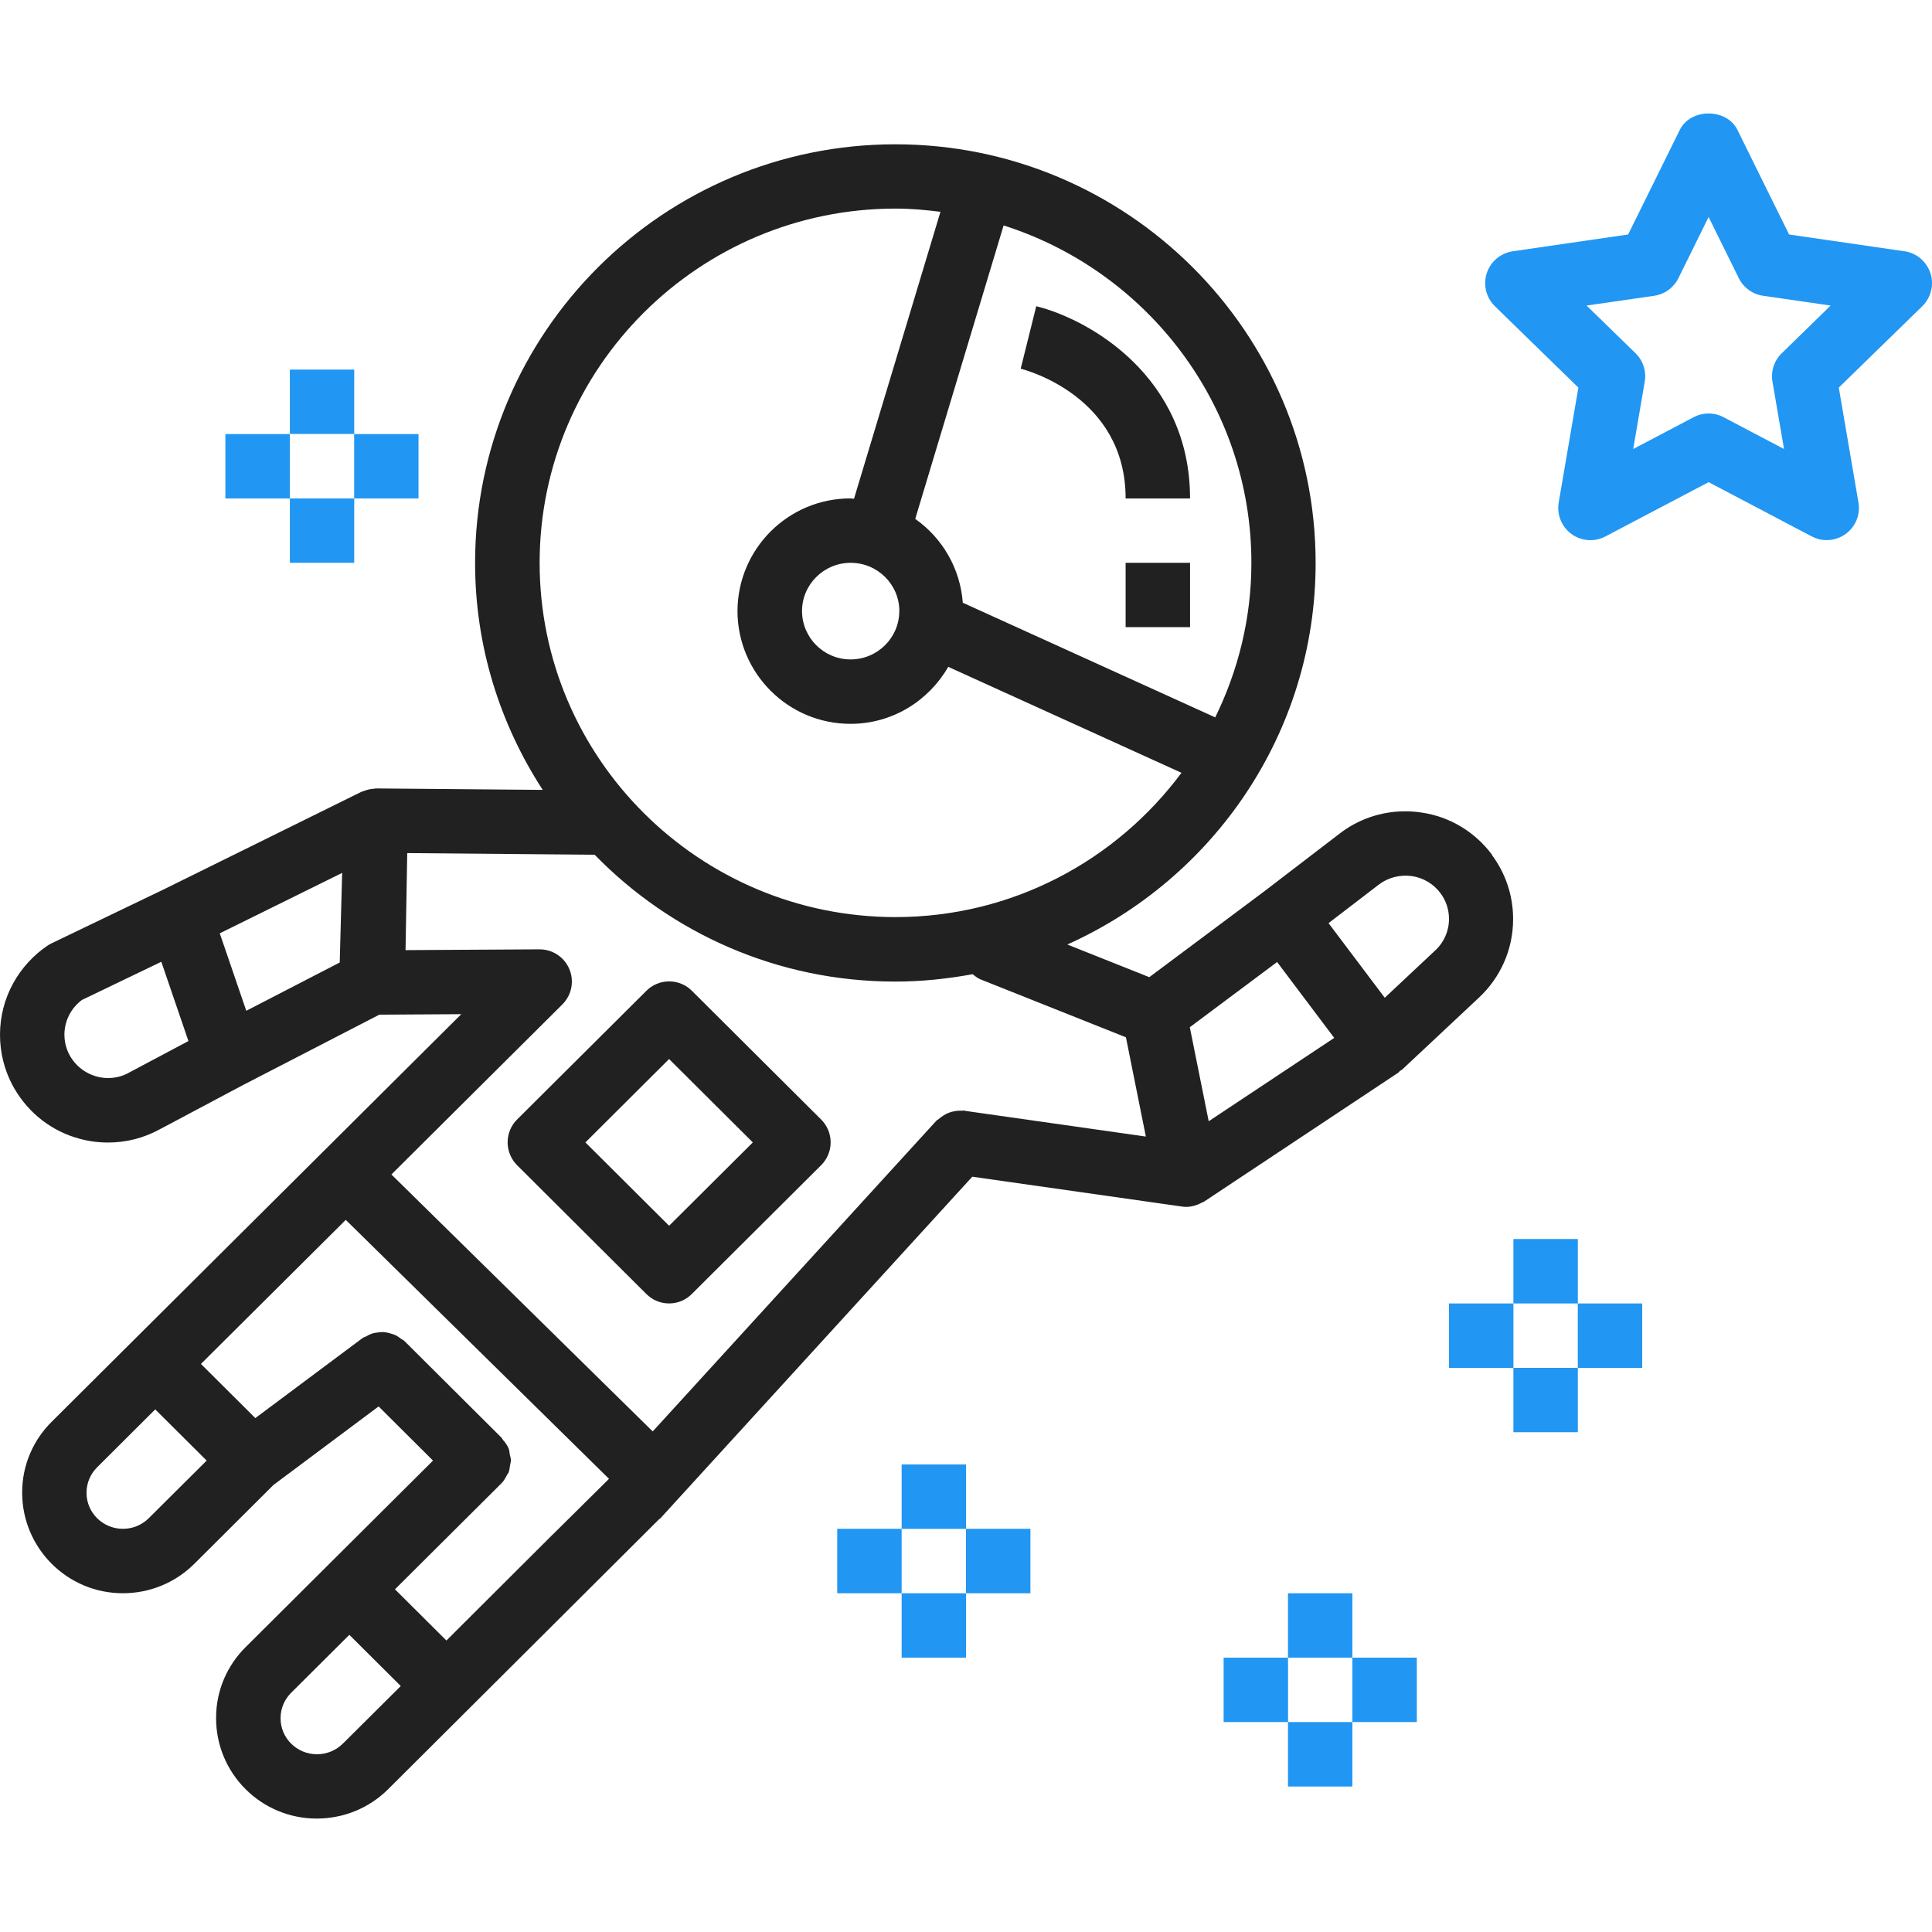
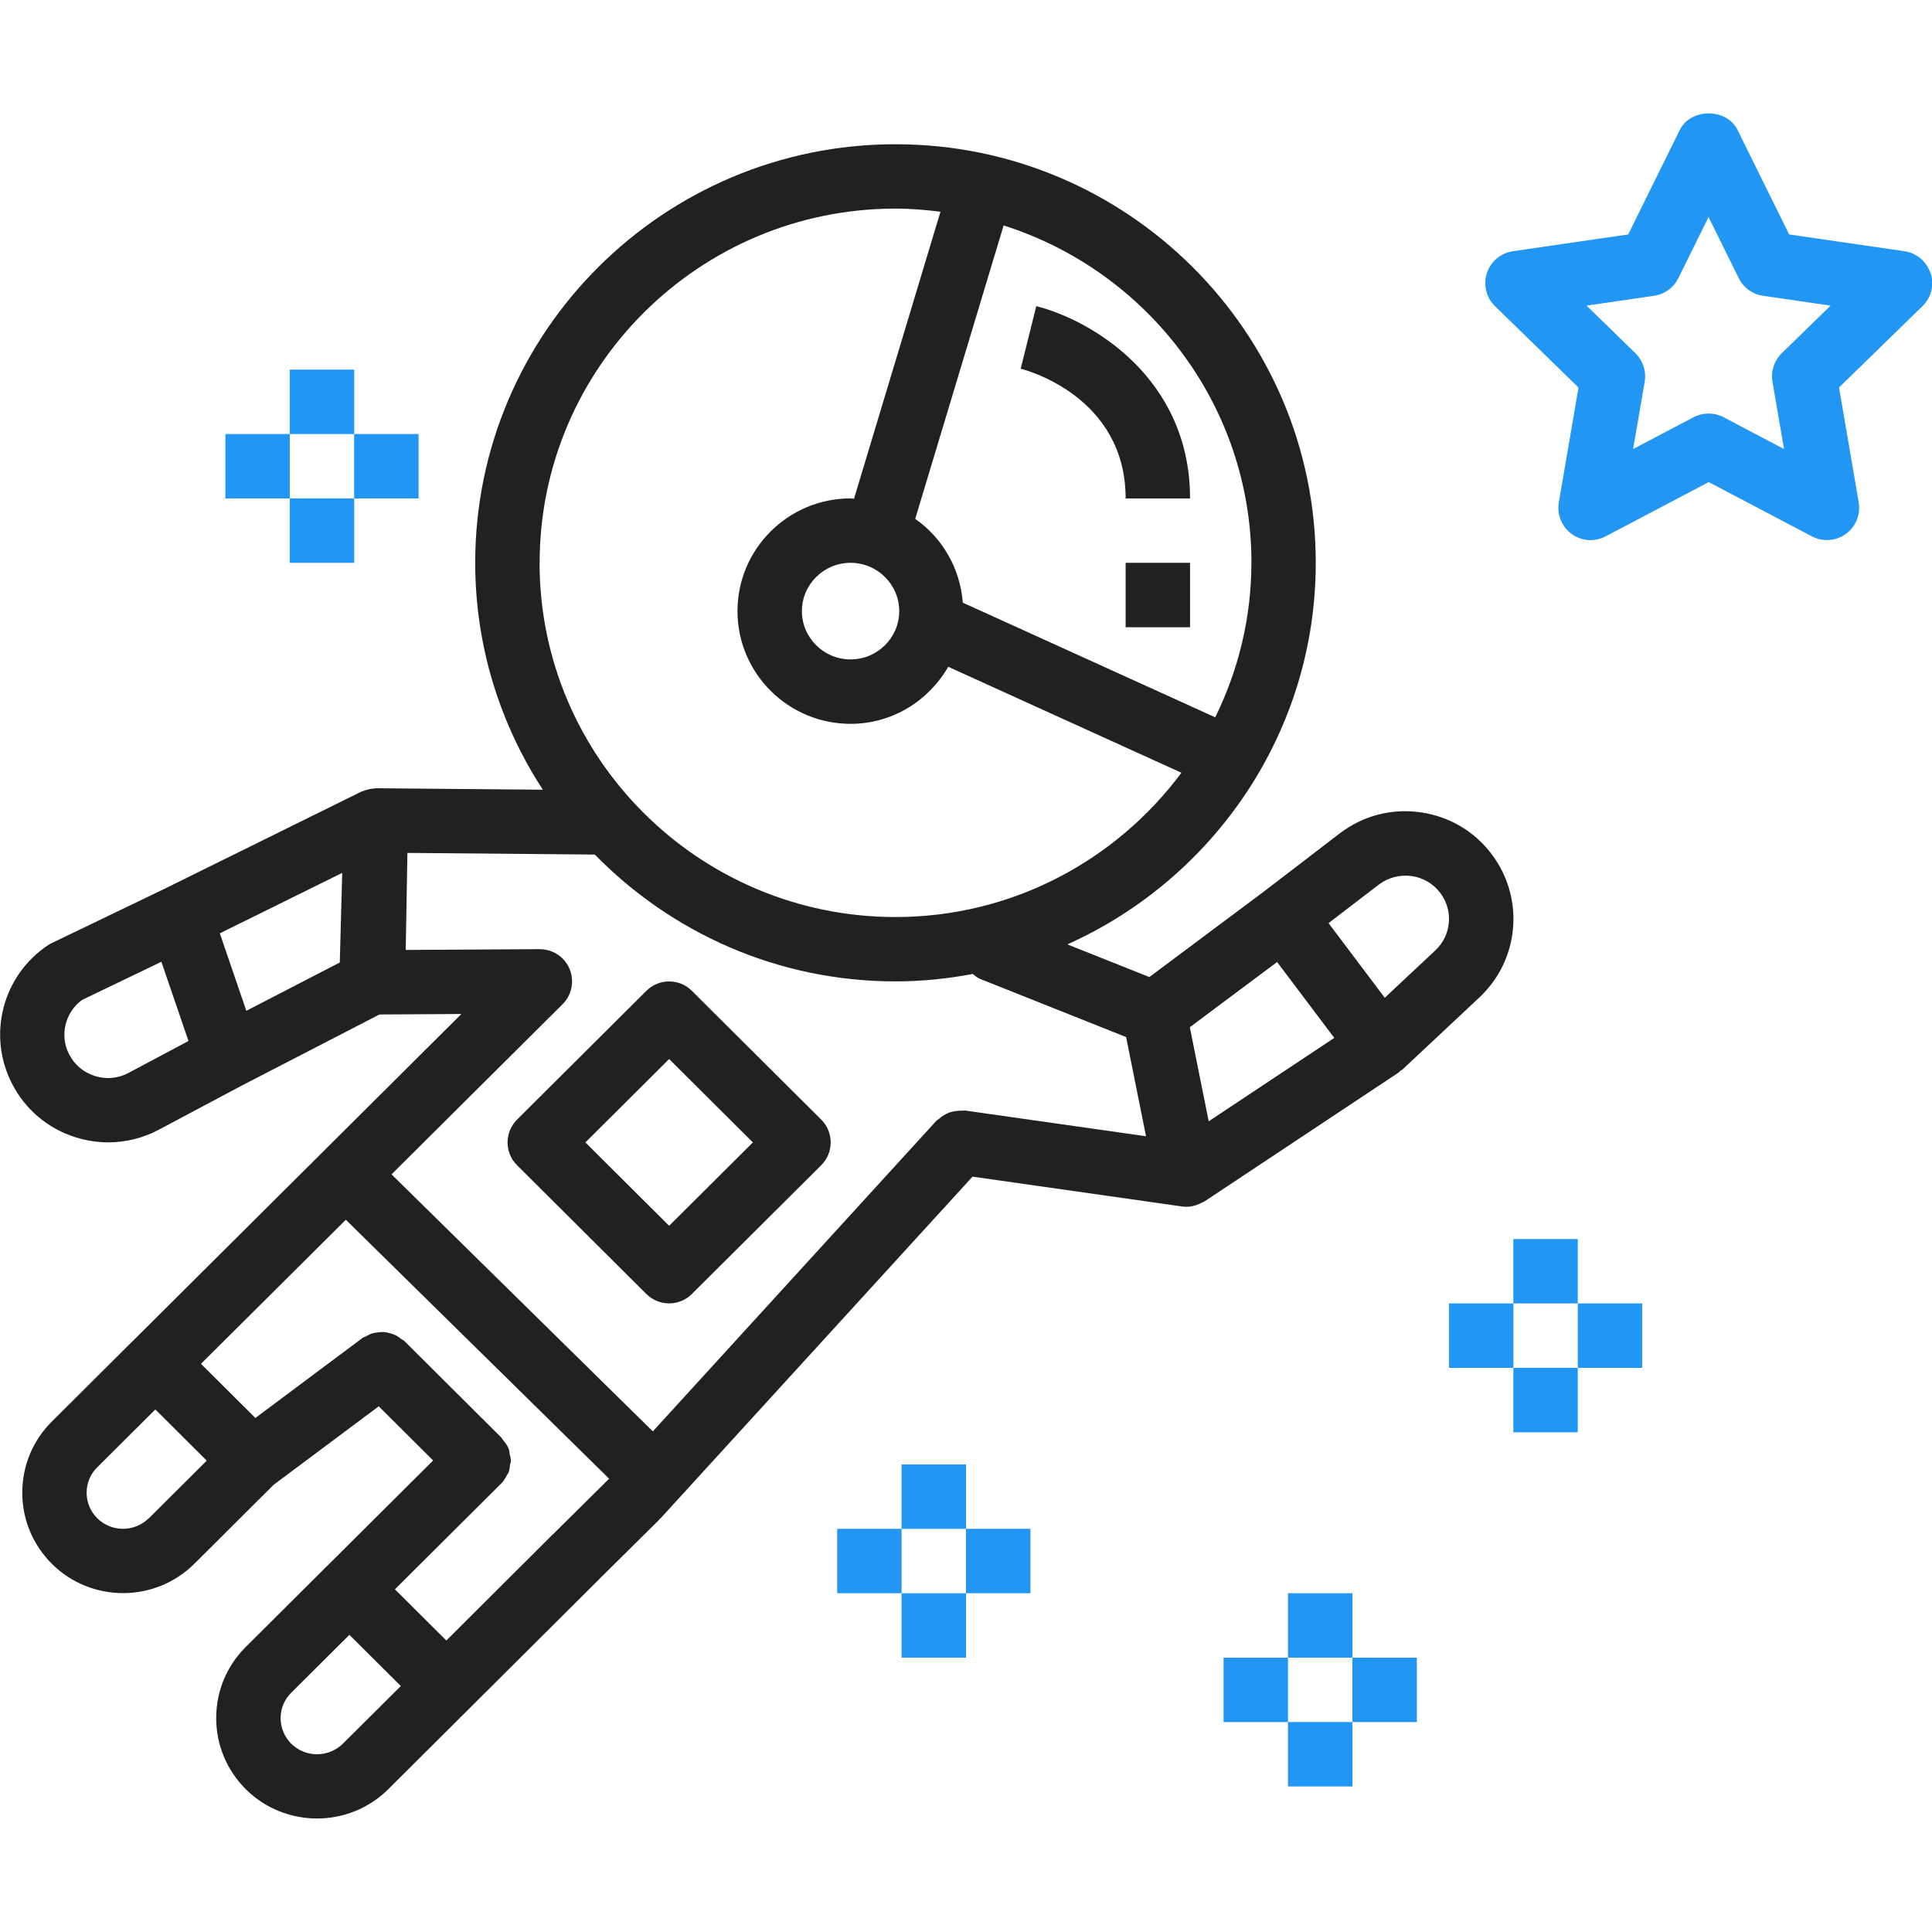
<svg xmlns="http://www.w3.org/2000/svg" version="1.1" width="32" height="32" viewBox="0 0 32 32">
-   <path fill="#2196f3" d="M31.974 4.524c-0.064-0.191-0.227-0.332-0.427-0.362l-0.003-0-1.911-0.278-0.855-1.731c-0.179-0.365-0.777-0.365-0.956 0l-0.855 1.731-1.911 0.278c-0.26 0.039-0.457 0.26-0.457 0.528 0 0.15 0.062 0.285 0.161 0.382l1.383 1.348-0.326 1.903c-0.034 0.2 0.048 0.402 0.212 0.522 0.166 0.12 0.383 0.135 0.562 0.040l1.709-0.899 1.709 0.899c0.072 0.038 0.157 0.061 0.247 0.061 0.295 0 0.534-0.239 0.534-0.534 0-0.031-0.003-0.062-0.008-0.092l0 0.003-0.326-1.903 1.383-1.348c0.099-0.097 0.161-0.233 0.161-0.382 0-0.059-0.009-0.115-0.027-0.168l0.001 0.004zM29.511 5.851c-0.126 0.122-0.183 0.299-0.153 0.472l0.191 1.114-1-0.526c-0.072-0.039-0.158-0.062-0.249-0.062s-0.177 0.023-0.252 0.063l0.003-0.001-1 0.526 0.191-1.114c0.005-0.027 0.008-0.059 0.008-0.091 0-0.149-0.061-0.285-0.16-0.381l-0-0-0.811-0.79 1.119-0.162c0.174-0.025 0.324-0.134 0.402-0.292l0.5-1.013 0.5 1.013c0.078 0.158 0.228 0.267 0.402 0.292l1.119 0.162-0.809 0.79zM26.134 20.522h-1.067v1.067h1.067v-1.067zM26.134 22.656h-1.067v1.066h1.067v-1.066zM27.2 21.589h-1.067v1.067h1.067v-1.067zM25.067 21.589h-1.067v1.067h1.067v-1.067zM22.4 26.389h-1.067v1.067h1.067v-1.067zM22.4 28.523h-1.067v1.067h1.067v-1.067zM23.467 27.456h-1.067v1.067h1.067v-1.067zM21.334 27.456h-1.067v1.067h1.067v-1.067zM16 24.256h-1.066v1.067h1.066v-1.067zM16 26.389h-1.066v1.067h1.066v-1.067zM17.067 25.322h-1.067v1.067h1.067v-1.067zM14.934 25.322h-1.067v1.067h1.067v-1.067zM5.867 6.122h-1.066v1.066h1.066v-1.066zM5.867 8.256h-1.066v1.066h1.066v-1.066zM6.933 7.189h-1.067v1.067h1.066v-1.067zM4.8 7.189h-1.067v1.067h1.067v-1.067z" />
-   <path fill="#212121" d="M24.715 14.16c-0.28-0.376-0.698-0.636-1.179-0.703l-0.009-0.001c-0.076-0.012-0.164-0.018-0.254-0.018-0.411 0-0.789 0.139-1.090 0.373l0.004-0.003-1.253 0.96-1.898 1.417-1.358-0.541c2.421-1.086 4.113-3.508 4.113-6.32 0-3.823-3.122-6.934-6.961-6.934s-6.961 3.11-6.961 6.934c0 1.386 0.415 2.674 1.12 3.759l-2.768-0.024c-0.009 0-0.016 0.005-0.023 0.005-0.057 0.003-0.11 0.014-0.159 0.033l0.004-0.001c-0.013 0.005-0.026 0.007-0.038 0.013-0.006 0.003-0.013 0.003-0.019 0.006l-3.233 1.596c-0 0-0.001 0-0.001 0.001l-1.893 0.91c-0.024 0.011-0.045 0.023-0.065 0.036l0.001-0.001c-0.482 0.324-0.795 0.867-0.795 1.483 0 0.297 0.073 0.577 0.201 0.823l-0.005-0.010c0.22 0.424 0.592 0.742 1.043 0.885l0.013 0.003c0.161 0.053 0.345 0.083 0.537 0.083 0.308 0 0.598-0.078 0.851-0.216l-0.009 0.005 1.388-0.738 2.264-1.169 1.357-0.008-5.442 5.415c0 0.001-0.001 0.001-0.001 0.001l-1.339 1.333c-0.303 0.299-0.491 0.714-0.491 1.173 0 0.002 0 0.003 0 0.005v-0c0.002 0.919 0.748 1.664 1.667 1.664 0.001 0 0.002 0 0.002 0h-0c0.428 0 0.854-0.162 1.18-0.485l1.314-1.309 1.741-1.3 0.901 0.897-3.102 3.088c-0.303 0.299-0.491 0.714-0.491 1.173 0 0.001 0 0.003 0 0.004v-0c0 0.445 0.174 0.864 0.49 1.179 0.302 0.3 0.717 0.485 1.176 0.485 0.001 0 0.002 0 0.003 0h-0c0.427 0 0.855-0.162 1.18-0.485l4.488-4.472c0.007-0.006 0.016-0.009 0.022-0.016l5.166-5.658 3.471 0.494c0.025 0.004 0.050 0.006 0.075 0.006 0.064 0 0.127-0.016 0.187-0.038 0.017-0.006 0.032-0.015 0.049-0.023 0.019-0.010 0.039-0.015 0.058-0.027l3.213-2.133c0.012-0.008 0.018-0.021 0.029-0.030 0.013-0.010 0.029-0.014 0.041-0.026l1.271-1.191c0.348-0.326 0.564-0.787 0.564-1.3 0-0.4-0.132-0.769-0.355-1.066l0.003 0.005zM2.13 17.77c-0.098 0.054-0.215 0.086-0.34 0.086-0.078 0-0.153-0.013-0.224-0.036l0.005 0.001c-0.294-0.093-0.504-0.364-0.504-0.683 0-0.235 0.114-0.444 0.289-0.575l0.002-0.001 1.314-0.632 0.316 0.924 0.133 0.389-0.992 0.527zM5.627 15.942l-1.548 0.8-0.255-0.746-0.184-0.537 2.027-1.001-0.040 1.484zM20.727 9.322c0 0.918-0.219 1.785-0.599 2.56l-4.181-1.899c-0.044-0.575-0.342-1.072-0.782-1.384l-0.006-0.004 1.464-4.861c2.377 0.757 4.104 2.975 4.104 5.588zM8.938 9.322c0-3.235 2.644-5.867 5.894-5.867 0.253 0 0.5 0.022 0.745 0.053l-1.432 4.753c-0.019 0-0.037-0.006-0.057-0.006-0 0-0.001 0-0.001 0-1.032 0-1.869 0.835-1.872 1.867v0c0.003 1.031 0.84 1.867 1.872 1.867 0 0 0 0 0.001 0h-0c0.695 0 1.295-0.383 1.618-0.944l3.863 1.755c-1.075 1.447-2.795 2.39-4.737 2.39-3.25 0-5.894-2.632-5.894-5.867zM14.895 10.122c0 0.441-0.362 0.8-0.806 0.8-0 0-0.001 0-0.001 0-0.443 0-0.802-0.358-0.804-0.8v-0c0-0.441 0.361-0.8 0.806-0.8s0.806 0.359 0.806 0.8zM2.464 25.146c-0.11 0.109-0.261 0.176-0.428 0.176s-0.317-0.067-0.427-0.175l0 0c-0.109-0.108-0.176-0.257-0.176-0.422s0.067-0.314 0.176-0.422l0-0 0.962-0.959 0.852 0.848-0.959 0.954zM5.678 28.88c-0.11 0.109-0.261 0.176-0.428 0.176s-0.317-0.067-0.427-0.175l0 0c-0.109-0.108-0.176-0.257-0.176-0.422s0.067-0.314 0.176-0.422l0-0 0.963-0.959 0.852 0.848-0.96 0.955zM9.16 25.411l-0.001 0.001-1.765 1.76-0.852-0.848 1.765-1.757c0.040-0.040 0.065-0.088 0.090-0.136 0.007-0.014 0.020-0.026 0.026-0.040 0.016-0.041 0.019-0.085 0.026-0.128 0.003-0.025 0.014-0.048 0.014-0.073 0-0.035-0.013-0.070-0.020-0.105-0.006-0.032-0.006-0.064-0.019-0.096-0.025-0.053-0.055-0.098-0.092-0.138l0 0c-0.010-0.012-0.014-0.026-0.025-0.038h-0.001s0-0.001-0.001-0.002l-1.607-1.6c-0.017-0.017-0.039-0.024-0.058-0.038-0.025-0.021-0.054-0.040-0.084-0.056l-0.003-0.001c-0.026-0.012-0.058-0.023-0.090-0.031l-0.003-0.001c-0.030-0.009-0.065-0.017-0.101-0.020l-0.002-0c-0.007-0-0.015-0-0.023-0-0.026 0-0.051 0.002-0.075 0.005l0.003-0c-0.036 0.005-0.069 0.009-0.104 0.021s-0.064 0.027-0.094 0.045c-0.020 0.011-0.043 0.015-0.061 0.029l-1.774 1.324-0.901-0.897 2.399-2.386 4.36 4.289-0.928 0.919zM15.979 18.394c-0.016-0.002-0.030 0.004-0.046 0.003-0.008-0-0.017-0.001-0.027-0.001-0.031 0-0.062 0.003-0.092 0.008l0.003-0c-0.070 0.011-0.132 0.035-0.187 0.070l0.002-0.001c-0.030 0.018-0.057 0.037-0.083 0.061-0.013 0.011-0.028 0.016-0.040 0.029l-4.698 5.146-4.328-4.256 2.833-2.818c0.096-0.097 0.156-0.23 0.156-0.377 0-0.295-0.239-0.534-0.534-0.534-0.001 0-0.001 0-0.002 0h0l-2.219 0.013 0.028-1.607 3.104 0.027c1.264 1.297 3.027 2.101 4.978 2.101 0.001 0 0.002 0 0.003 0h-0c0.438 0 0.864-0.046 1.28-0.122 0.040 0.032 0.080 0.064 0.129 0.085l2.41 0.96 0.152 0.758 0.178 0.886-3.003-0.427zM20.020 18.572l-0.313-1.558 1.446-1.080 0.946 1.257-2.080 1.381zM23.773 15.741l-0.837 0.785-0.931-1.236 0.831-0.637c0.155-0.119 0.351-0.168 0.543-0.143 0.193 0.027 0.364 0.128 0.48 0.284 0.088 0.117 0.141 0.265 0.141 0.426 0 0.206-0.087 0.391-0.226 0.521l-0 0z" />
-   <path fill="#212121" d="M13.602 18.544l-2.143-2.134c-0.096-0.096-0.229-0.155-0.376-0.155s-0.28 0.059-0.376 0.155l-2.143 2.133c-0.097 0.097-0.156 0.23-0.156 0.378s0.060 0.281 0.156 0.378l-0-0 2.142 2.134c0.096 0.096 0.229 0.156 0.376 0.156s0.28-0.059 0.376-0.156v0l2.143-2.134c0.097-0.097 0.157-0.23 0.157-0.378s-0.060-0.281-0.157-0.378l-0-0zM11.083 20.303l-1.387-1.381 1.386-1.381 1.387 1.381-1.387 1.381zM17.164 5.071l-0.258 1.036c0.071 0.018 1.738 0.452 1.738 2.149h1.067c0-2.017-1.666-2.965-2.547-3.184zM19.711 9.322h-1.067v1.066h1.067v-1.066z" />
+   <path fill="#2196f3" d="M31.974 4.524c-0.063-0.193-0.229-0.333-0.43-0.363l-1.91-0.278-0.855-1.731c-0.179-0.365-0.777-0.365-0.956 0l-0.855 1.731-1.91 0.278c-0.201 0.029-0.367 0.17-0.431 0.363-0.062 0.193-0.011 0.405 0.135 0.547l1.383 1.348-0.326 1.903c-0.034 0.2 0.048 0.402 0.212 0.522 0.166 0.121 0.382 0.135 0.562 0.040l1.709-0.899 1.709 0.899c0.078 0.041 0.164 0.061 0.249 0.061 0.11 0 0.221-0.034 0.314-0.102 0.164-0.119 0.246-0.322 0.212-0.522l-0.326-1.903 1.383-1.348c0.145-0.142 0.197-0.354 0.135-0.547zM29.511 5.851c-0.125 0.122-0.183 0.299-0.153 0.472l0.191 1.114-1-0.526c-0.078-0.041-0.163-0.061-0.249-0.061s-0.17 0.020-0.249 0.061l-1.001 0.526 0.191-1.114c0.030-0.173-0.028-0.349-0.153-0.472l-0.81-0.789 1.119-0.163c0.174-0.025 0.324-0.134 0.402-0.292l0.5-1.013 0.5 1.013c0.078 0.157 0.228 0.267 0.402 0.292l1.119 0.163-0.809 0.789z" />
+   <path fill="#2196f3" d="M26.133 20.522h-1.067v1.067h1.067v-1.067z" />
+   <path fill="#2196f3" d="M26.133 22.656h-1.067v1.067h1.067v-1.067z" />
+   <path fill="#2196f3" d="M27.2 21.589h-1.067v1.067h1.067v-1.067z" />
+   <path fill="#2196f3" d="M25.067 21.589h-1.067v1.067h1.067v-1.067z" />
+   <path fill="#2196f3" d="M22.4 26.389h-1.067v1.067h1.067v-1.067z" />
+   <path fill="#2196f3" d="M22.4 28.522h-1.067v1.067h1.067v-1.067z" />
+   <path fill="#2196f3" d="M23.467 27.456h-1.067v1.067h1.067v-1.067z" />
+   <path fill="#2196f3" d="M21.333 27.456h-1.067v1.067h1.067v-1.067z" />
+   <path fill="#2196f3" d="M16 24.256h-1.067v1.067h1.067v-1.067z" />
+   <path fill="#2196f3" d="M16 26.389h-1.067v1.067h1.067v-1.067z" />
+   <path fill="#2196f3" d="M17.067 25.322h-1.067v1.067h1.067v-1.067z" />
+   <path fill="#2196f3" d="M14.933 25.322h-1.067v1.067h1.067v-1.067z" />
+   <path fill="#2196f3" d="M5.867 6.122h-1.067v1.067h1.067v-1.067z" />
+   <path fill="#2196f3" d="M5.867 8.255h-1.067v1.067h1.067v-1.067z" />
+   <path fill="#2196f3" d="M6.933 7.189h-1.067v1.067h1.067v-1.067z" />
+   <path fill="#2196f3" d="M4.8 7.189h-1.067v1.067h1.067v-1.067z" />
+   <path fill="#212121" d="M24.715 14.159c-0.287-0.388-0.709-0.637-1.188-0.705-0.481-0.068-0.956 0.058-1.34 0.352l-1.252 0.96-1.898 1.417-1.358-0.541c2.421-1.086 4.114-3.508 4.114-6.32 0-3.823-3.123-6.933-6.961-6.933s-6.961 3.11-6.961 6.933c0 1.386 0.414 2.674 1.12 3.758l-2.764-0.024c-0.002 0-0.003 0-0.005 0-0.009 0-0.015 0.004-0.023 0.005-0.053 0.002-0.105 0.013-0.155 0.031-0.013 0.005-0.026 0.008-0.038 0.013-0.006 0.003-0.013 0.003-0.019 0.006l-3.233 1.596c-0.001 0-0.001 0-0.001 0.001l-1.893 0.911c-0.021 0.009-0.042 0.021-0.063 0.035-0.755 0.502-1.012 1.489-0.598 2.295 0.22 0.429 0.595 0.745 1.056 0.889 0.178 0.055 0.359 0.083 0.539 0.083 0.29 0 0.577-0.071 0.839-0.211l1.388-0.738 2.264-1.169 1.357-0.008-5.442 5.416c-0.001 0.001-0.001 0.001-0.002 0.001l-1.339 1.333c-0.316 0.315-0.49 0.732-0.49 1.178s0.174 0.863 0.49 1.179c0.325 0.323 0.752 0.485 1.179 0.485s0.854-0.162 1.18-0.485l1.314-1.309 1.741-1.3 0.901 0.897-1.762 1.754c-0 0.001-0.001 0.001-0.002 0.001l-1.339 1.333c-0.316 0.315-0.49 0.732-0.49 1.178s0.174 0.863 0.49 1.179c0.325 0.323 0.753 0.485 1.18 0.485s0.855-0.162 1.18-0.485l3.482-3.467c0.001-0.001 0.001-0.001 0.001-0.002l1.010-1-0.004-0.004c0.006-0.006 0.015-0.009 0.022-0.015l5.166-5.658 3.471 0.494c0.025 0.004 0.050 0.005 0.075 0.005 0.065 0 0.127-0.015 0.187-0.038 0.018-0.006 0.033-0.015 0.050-0.023 0.019-0.010 0.039-0.015 0.058-0.027l3.213-2.133c0.012-0.008 0.018-0.021 0.029-0.029 0.013-0.010 0.029-0.014 0.041-0.026l1.271-1.191c0.662-0.62 0.753-1.635 0.212-2.362zM2.13 17.77c-0.173 0.093-0.37 0.111-0.558 0.052-0.187-0.058-0.338-0.186-0.427-0.358-0.161-0.314-0.068-0.695 0.214-0.902l1.314-0.632 0.449 1.312-0.992 0.528zM5.628 15.942l-1.548 0.8-0.439-1.283 2.027-1.001-0.040 1.484zM20.727 9.322c0 0.918-0.219 1.785-0.599 2.559l-4.181-1.899c-0.044-0.573-0.341-1.075-0.788-1.388l1.464-4.86c2.378 0.756 4.105 2.974 4.105 5.588zM8.938 9.322c0-3.235 2.644-5.867 5.894-5.867 0.253 0 0.5 0.021 0.745 0.052l-1.432 4.754c-0.019-0.001-0.037-0.006-0.057-0.006-1.033 0-1.873 0.837-1.873 1.867s0.84 1.867 1.873 1.867c0.694 0 1.294-0.383 1.618-0.945l3.862 1.755c-1.075 1.446-2.795 2.39-4.737 2.39-3.25 0-5.894-2.632-5.894-5.867zM14.894 10.122c0 0.441-0.362 0.8-0.806 0.8s-0.806-0.359-0.806-0.8c0-0.441 0.362-0.8 0.806-0.8s0.806 0.359 0.806 0.8zM2.465 25.146c-0.236 0.234-0.619 0.234-0.854 0.001-0.114-0.114-0.176-0.263-0.176-0.423s0.062-0.309 0.176-0.421l0.962-0.958 0.851 0.848-0.959 0.955zM5.679 28.88c-0.236 0.234-0.619 0.235-0.855 0.001-0.114-0.114-0.176-0.263-0.176-0.423s0.062-0.309 0.176-0.421l0.963-0.959 0.852 0.848-0.96 0.955zM9.16 25.411c-0.001 0-0.001 0-0.002 0.001l-1.765 1.76-0.852-0.848 1.763-1.755c0 0 0 0 0-0s0.001-0.001 0.002-0.001c0.040-0.040 0.065-0.088 0.090-0.135 0.007-0.014 0.020-0.026 0.026-0.040 0.017-0.041 0.019-0.085 0.026-0.129 0.003-0.025 0.014-0.047 0.014-0.073 0-0.036-0.013-0.070-0.020-0.106-0.006-0.032-0.006-0.065-0.019-0.095-0.020-0.050-0.055-0.094-0.091-0.138-0.010-0.012-0.014-0.027-0.025-0.038 0 0 0 0-0.001 0s-0.001-0.002-0.001-0.002l-1.607-1.6c-0.017-0.017-0.039-0.024-0.058-0.038-0.028-0.022-0.055-0.042-0.087-0.058-0.030-0.015-0.061-0.024-0.093-0.033-0.034-0.010-0.067-0.017-0.103-0.020-0.033-0.002-0.063 0.001-0.095 0.005-0.036 0.004-0.069 0.009-0.104 0.020-0.034 0.011-0.063 0.027-0.094 0.045-0.020 0.011-0.042 0.015-0.061 0.029l-1.773 1.324-0.901-0.897 2.399-2.386 4.361 4.289-0.928 0.919zM15.979 18.394c-0.015-0.002-0.030 0.004-0.045 0.003-0.039-0.002-0.076 0.001-0.115 0.007-0.030 0.005-0.059 0.011-0.088 0.021-0.034 0.012-0.065 0.028-0.097 0.047-0.030 0.018-0.057 0.037-0.083 0.061-0.013 0.011-0.028 0.017-0.040 0.029l-4.698 5.146-4.328-4.257 2.833-2.818c0.209-0.208 0.21-0.546 0.002-0.755-0.105-0.105-0.243-0.157-0.381-0.156v-0.001l-2.219 0.013 0.028-1.607 3.104 0.027c1.265 1.294 3.029 2.101 4.981 2.101 0.437 0 0.864-0.045 1.279-0.123 0.040 0.032 0.079 0.065 0.13 0.085l2.41 0.96 0.152 0.758 0.178 0.885-3.003-0.427zM20.020 18.572l-0.313-1.558 1.446-1.080 0.947 1.257-2.080 1.381zM23.774 15.741l-0.838 0.785-0.931-1.236 0.831-0.637c0.155-0.119 0.351-0.168 0.543-0.143 0.193 0.027 0.364 0.128 0.48 0.284 0.217 0.292 0.18 0.699-0.085 0.947z" />
+   <path fill="#212121" d="M13.602 18.544l-2.143-2.133c-0.207-0.207-0.545-0.207-0.753 0l-2.142 2.133c-0.1 0.101-0.157 0.236-0.157 0.378s0.056 0.278 0.157 0.378l2.142 2.133c0.104 0.103 0.241 0.155 0.377 0.155s0.273-0.052 0.376-0.155l2.143-2.133c0.1-0.1 0.157-0.236 0.157-0.378s-0.057-0.278-0.157-0.378zM11.083 20.303l-1.387-1.381 1.387-1.381 1.387 1.381-1.387 1.381z" />
+   <path fill="#212121" d="M17.164 5.071l-0.258 1.036c0.071 0.018 1.738 0.452 1.738 2.149h1.067c-0-2.017-1.666-2.965-2.547-3.185z" />
+   <path fill="#212121" d="M19.711 9.322h-1.067v1.067h1.067v-1.067z" />
</svg>
